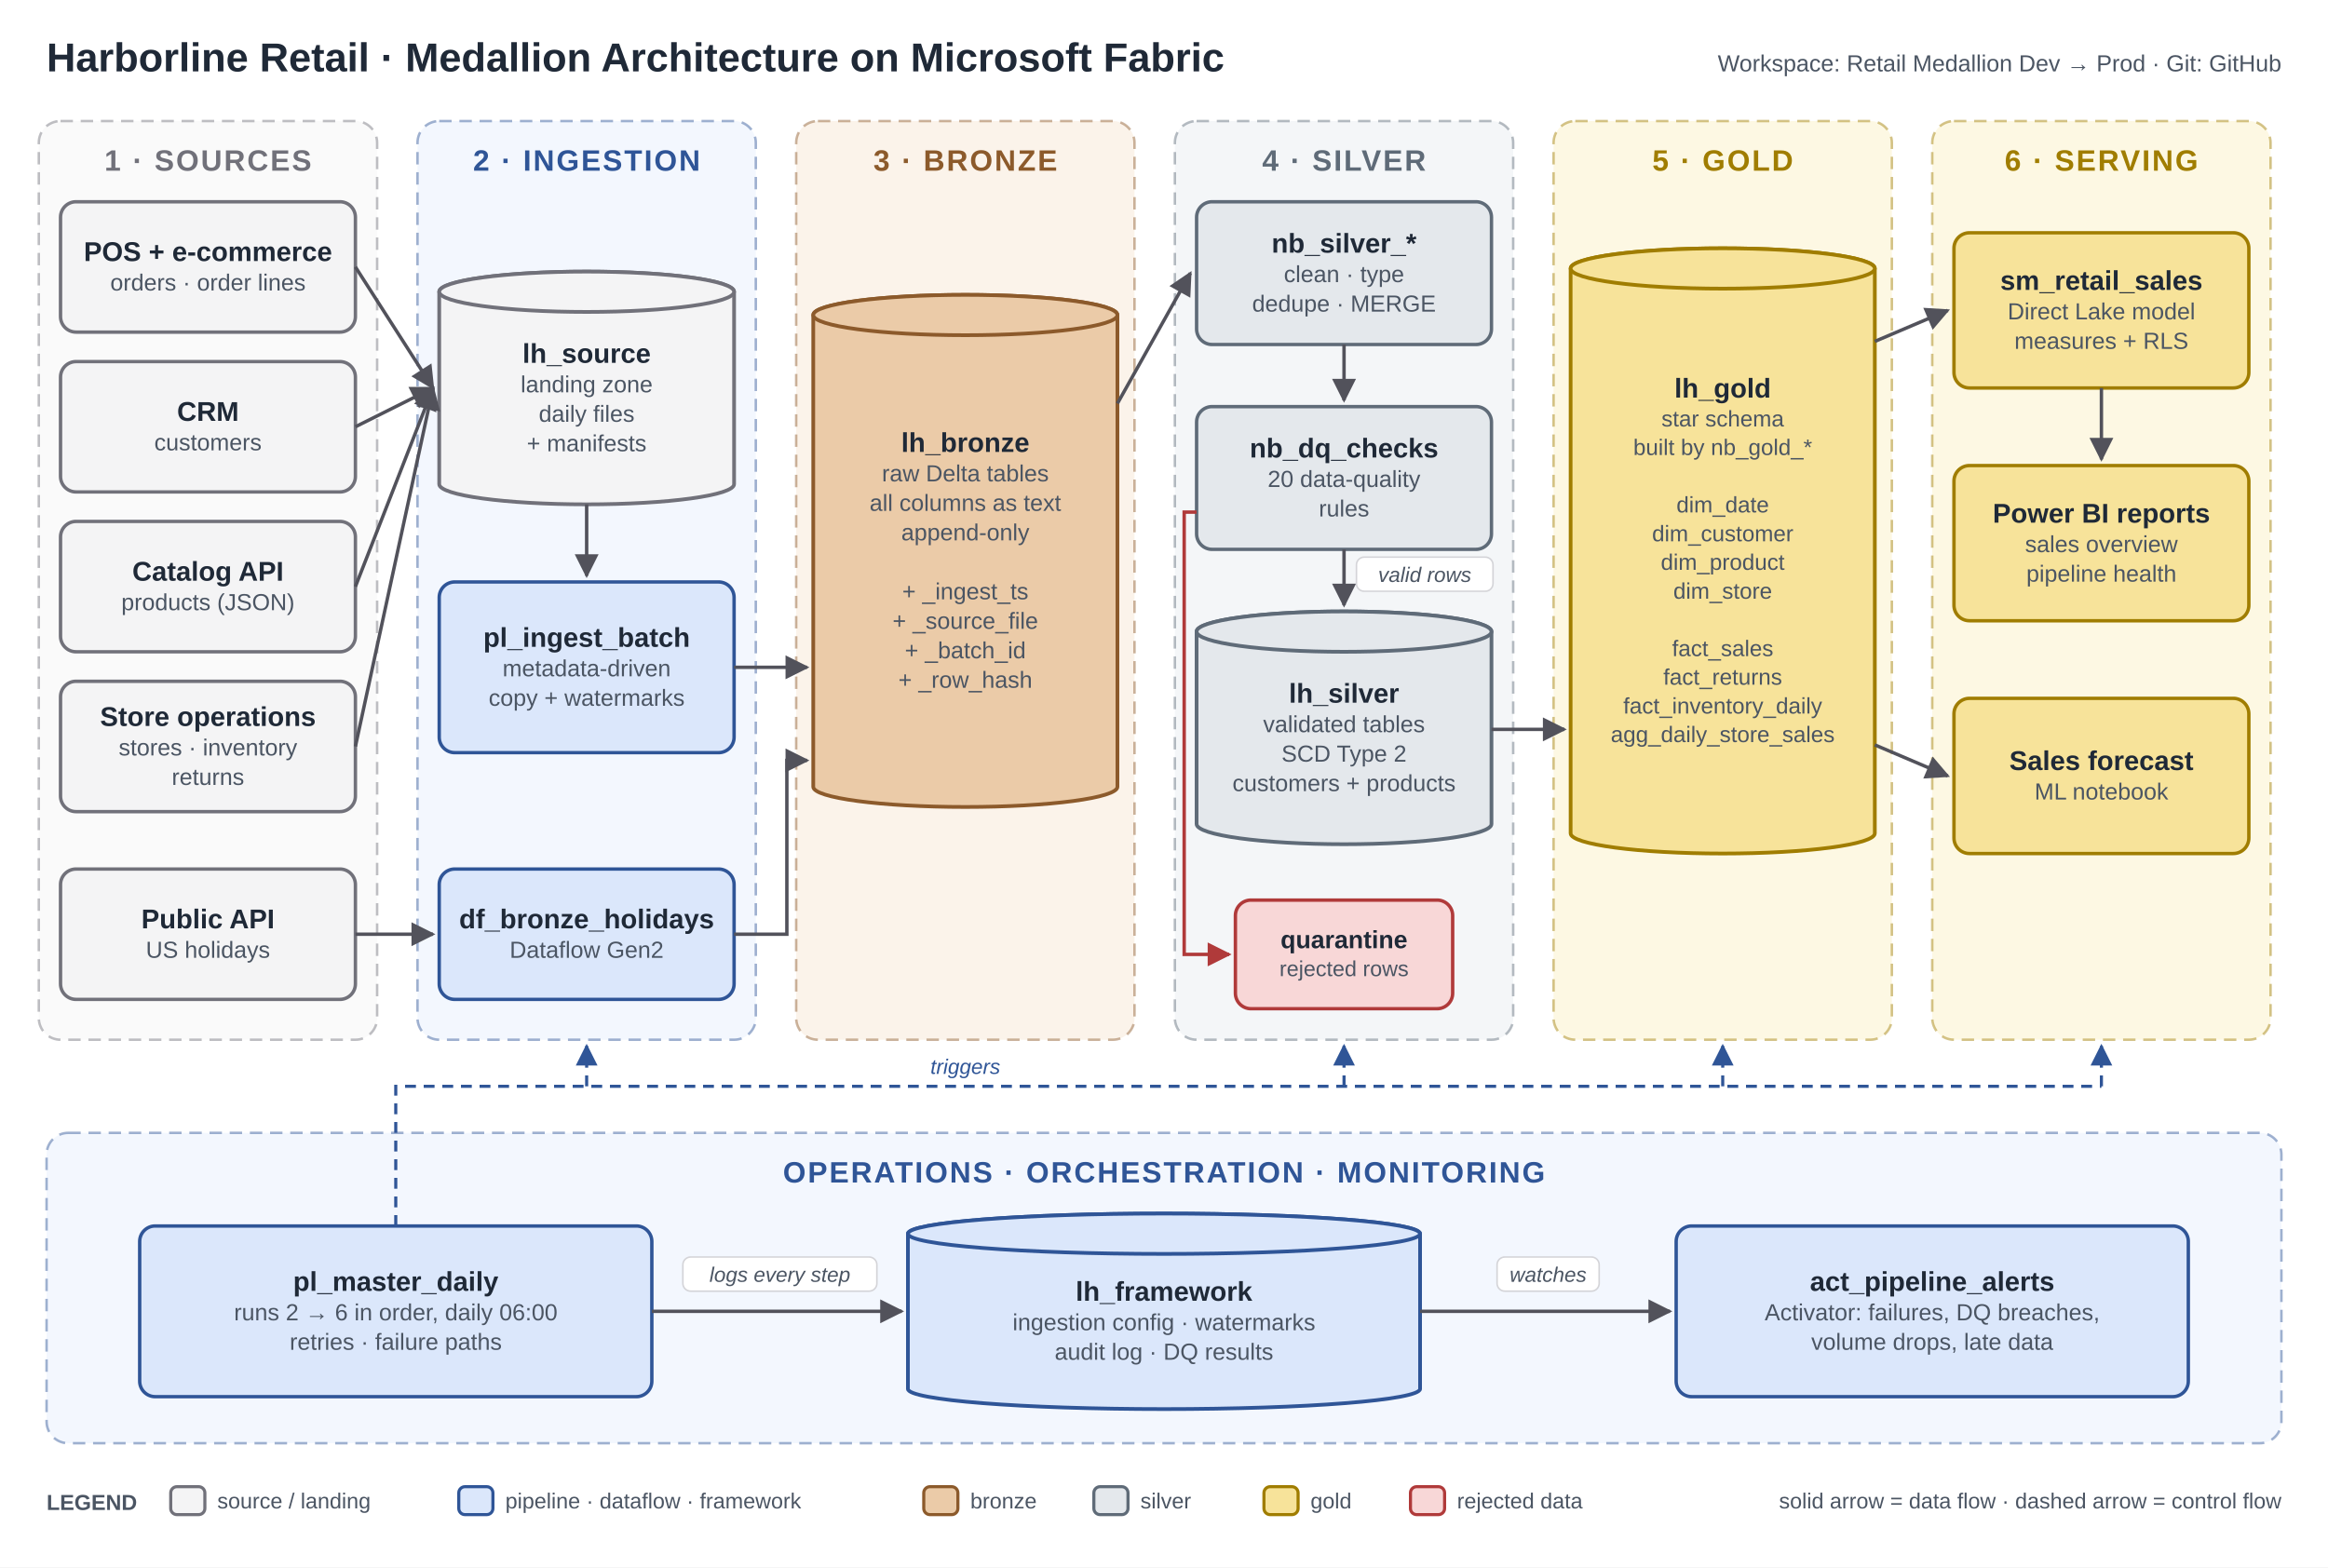
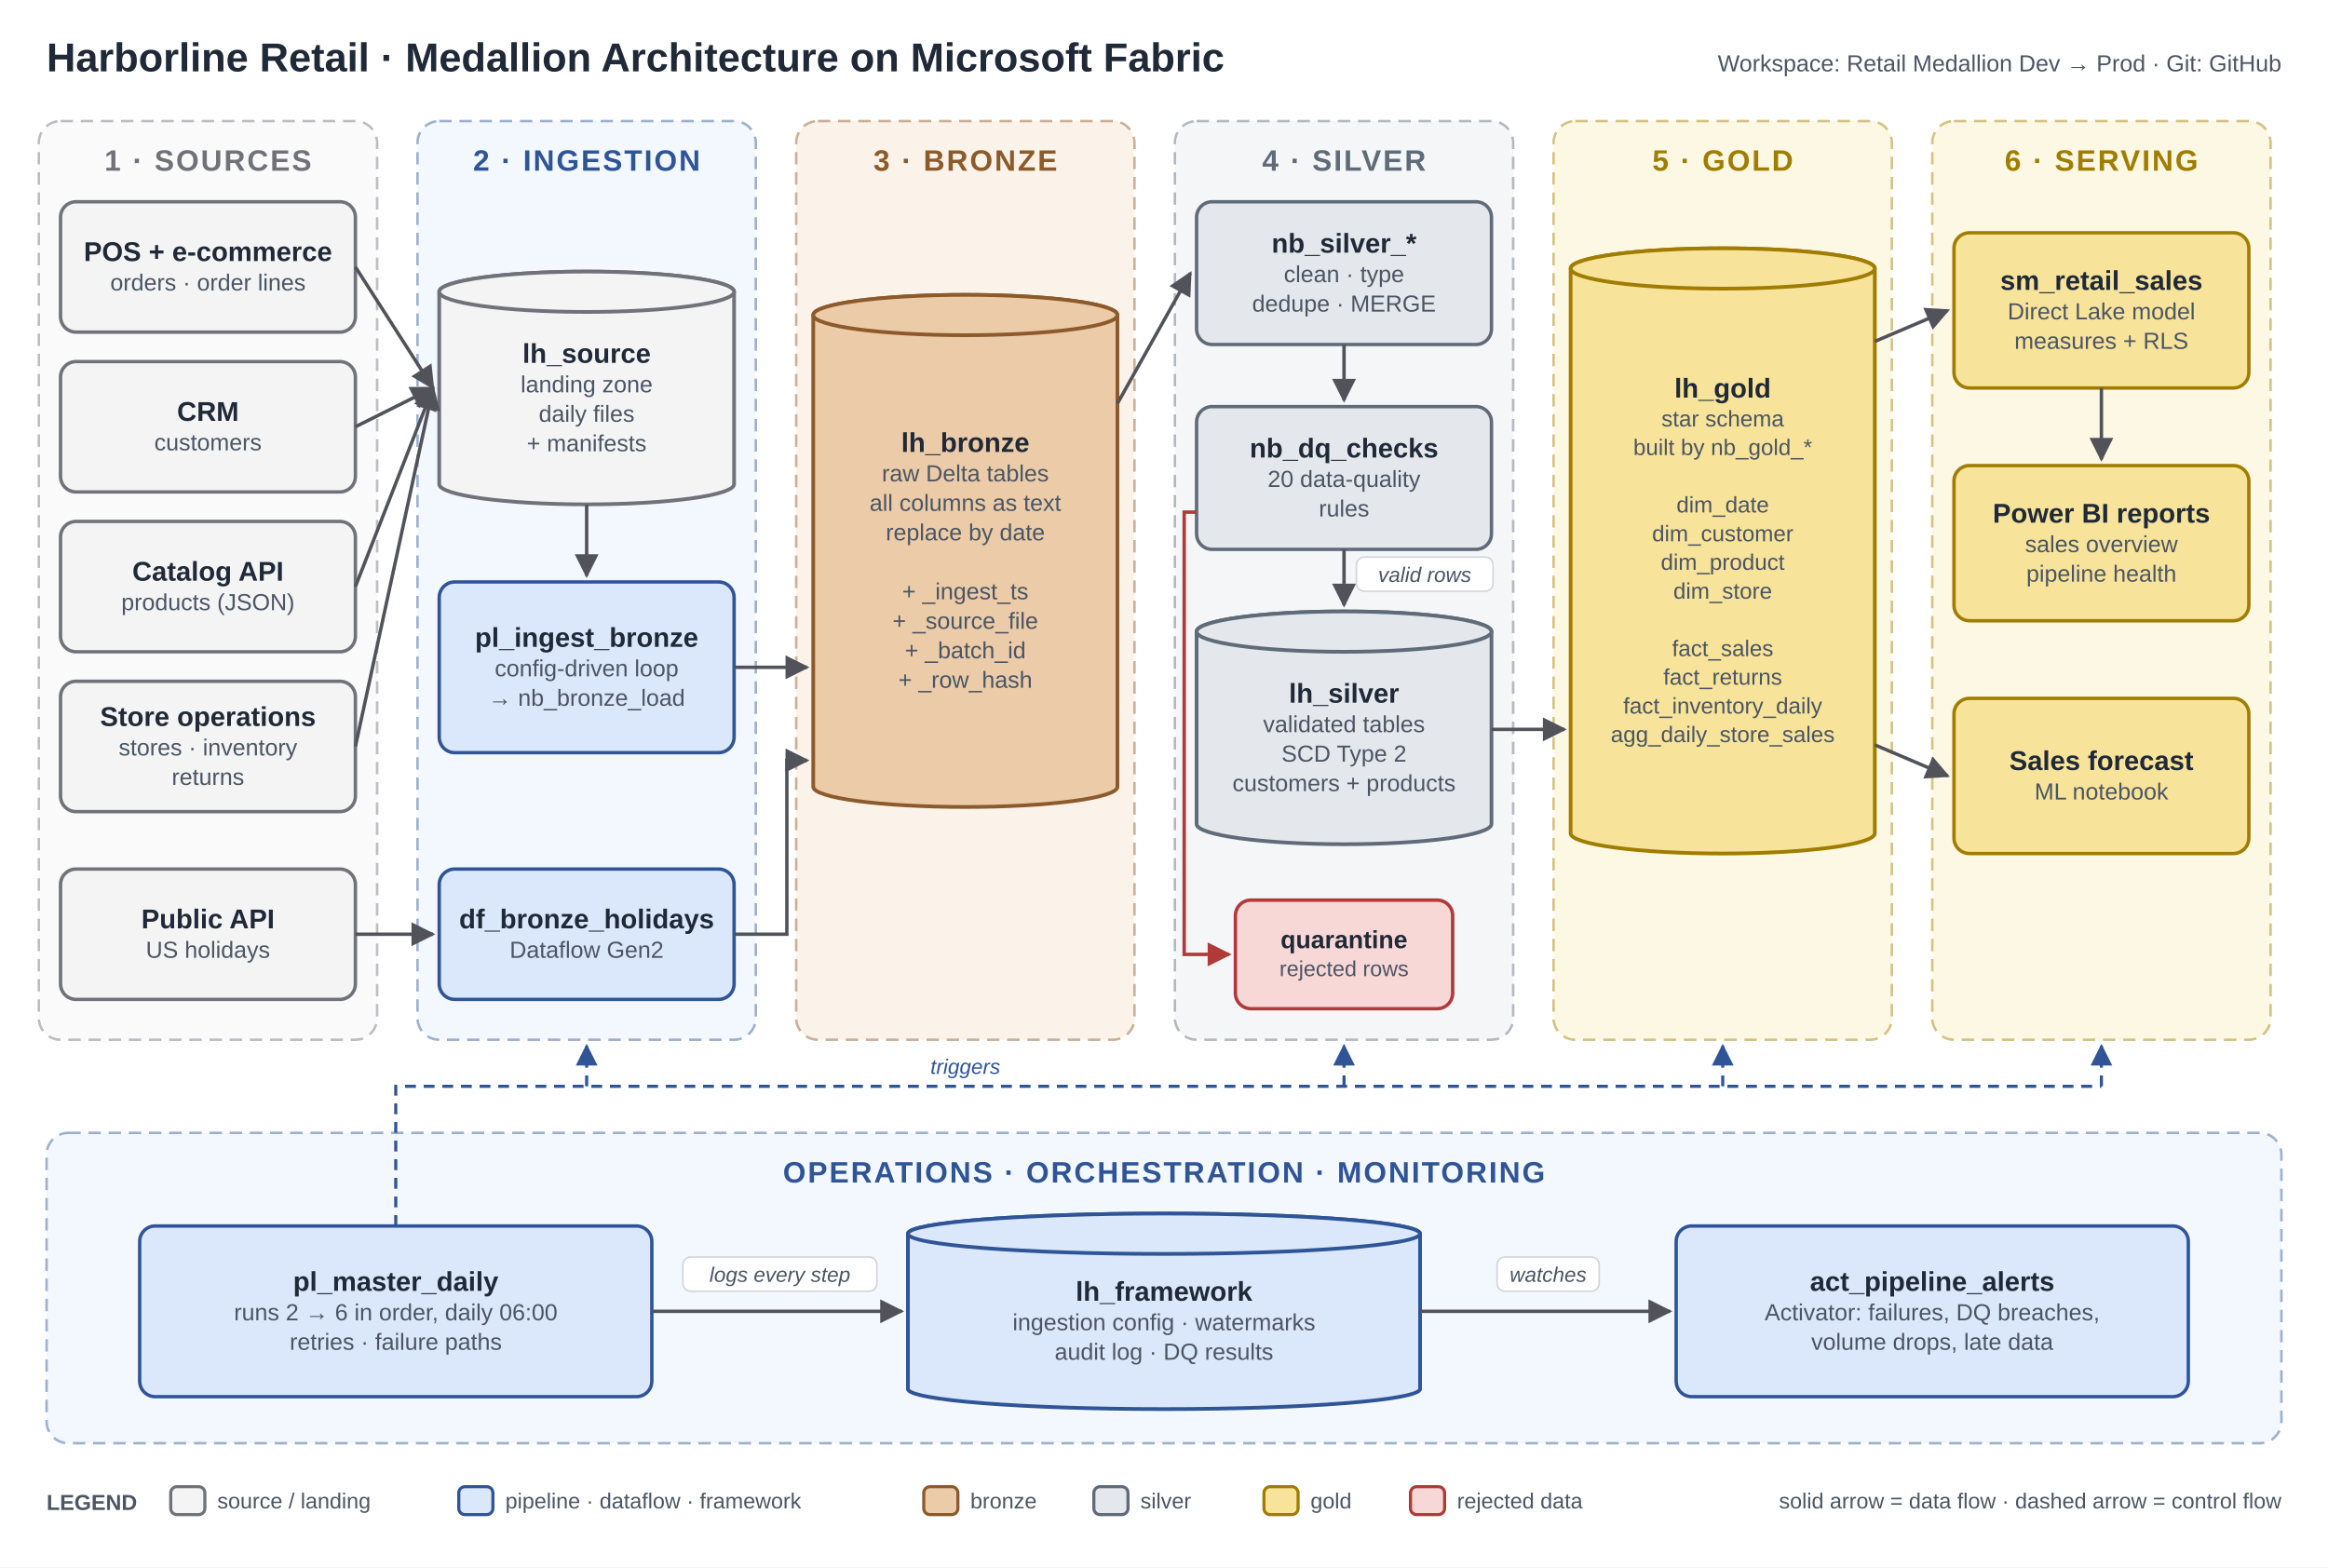
<svg xmlns="http://www.w3.org/2000/svg" viewBox="0 0 1500 1010" width="1500" height="1010" font-family="Segoe UI, Helvetica Neue, Arial, sans-serif">
  <defs>
    <marker id="ah52525B" viewBox="0 0 10 10" refX="9" refY="5" markerWidth="7" markerHeight="7" orient="auto-start-reverse">
      <path d="M0,0 L10,5 L0,10 z" fill="#52525B" />
    </marker>
    <marker id="ah2F5597" viewBox="0 0 10 10" refX="9" refY="5" markerWidth="7" markerHeight="7" orient="auto-start-reverse">
      <path d="M0,0 L10,5 L0,10 z" fill="#2F5597" />
    </marker>
    <marker id="ahB03A3A" viewBox="0 0 10 10" refX="9" refY="5" markerWidth="7" markerHeight="7" orient="auto-start-reverse">
      <path d="M0,0 L10,5 L0,10 z" fill="#B03A3A" />
    </marker>
  </defs>
  <rect width="1500" height="1010" fill="#FFFFFF" />
  <text x="30" y="46" font-size="26" font-weight="700" fill="#1F2937">Harborline Retail · Medallion Architecture on Microsoft Fabric</text>
  <text x="1470" y="46" font-size="15" fill="#4B5563" text-anchor="end">Workspace: Retail Medallion Dev → Prod · Git: GitHub</text>
  <rect x="25" y="78" width="218" height="592" rx="14" fill="#FAFAFA" stroke="#71717A" stroke-opacity="0.45" stroke-width="1.6" stroke-dasharray="8 5" />
  <text x="134.0" y="110" font-size="19" font-weight="700" fill="#71717A" text-anchor="middle" letter-spacing="1.2">1 · SOURCES</text>
  <rect x="269" y="78" width="218" height="592" rx="14" fill="#F3F7FE" stroke="#2F5597" stroke-opacity="0.45" stroke-width="1.6" stroke-dasharray="8 5" />
  <text x="378.0" y="110" font-size="19" font-weight="700" fill="#2F5597" text-anchor="middle" letter-spacing="1.2">2 · INGESTION</text>
  <rect x="513" y="78" width="218" height="592" rx="14" fill="#FBF3EA" stroke="#8C5A2B" stroke-opacity="0.45" stroke-width="1.6" stroke-dasharray="8 5" />
  <text x="622.0" y="110" font-size="19" font-weight="700" fill="#8C5A2B" text-anchor="middle" letter-spacing="1.2">3 · BRONZE</text>
  <rect x="757" y="78" width="218" height="592" rx="14" fill="#F4F6F8" stroke="#5F6B78" stroke-opacity="0.45" stroke-width="1.6" stroke-dasharray="8 5" />
  <text x="866.0" y="110" font-size="19" font-weight="700" fill="#5F6B78" text-anchor="middle" letter-spacing="1.2">4 · SILVER</text>
  <rect x="1001" y="78" width="218" height="592" rx="14" fill="#FDF8E3" stroke="#A07D00" stroke-opacity="0.45" stroke-width="1.6" stroke-dasharray="8 5" />
  <text x="1110.0" y="110" font-size="19" font-weight="700" fill="#A07D00" text-anchor="middle" letter-spacing="1.2">5 · GOLD</text>
  <rect x="1245" y="78" width="218" height="592" rx="14" fill="#FDF8E3" stroke="#A07D00" stroke-opacity="0.45" stroke-width="1.6" stroke-dasharray="8 5" />
  <text x="1354.0" y="110" font-size="19" font-weight="700" fill="#A07D00" text-anchor="middle" letter-spacing="1.2">6 · SERVING</text>
  <rect x="39.0" y="130" width="190" height="84" rx="10" fill="#F4F4F5" stroke="#71717A" stroke-width="2.2" />
  <text x="134.0" y="168.2" font-size="17.5" font-weight="700" fill="#1F2937" text-anchor="middle">POS + e-commerce</text>
  <text x="134.0" y="187.2" font-size="15" font-weight="400" fill="#4B5563" text-anchor="middle">orders · order lines</text>
  <rect x="39.0" y="233" width="190" height="84" rx="10" fill="#F4F4F5" stroke="#71717A" stroke-width="2.2" />
  <text x="134.0" y="271.2" font-size="17.5" font-weight="700" fill="#1F2937" text-anchor="middle">CRM</text>
  <text x="134.0" y="290.2" font-size="15" font-weight="400" fill="#4B5563" text-anchor="middle">customers</text>
  <rect x="39.0" y="336" width="190" height="84" rx="10" fill="#F4F4F5" stroke="#71717A" stroke-width="2.2" />
  <text x="134.0" y="374.2" font-size="17.5" font-weight="700" fill="#1F2937" text-anchor="middle">Catalog API</text>
  <text x="134.0" y="393.2" font-size="15" font-weight="400" fill="#4B5563" text-anchor="middle">products (JSON)</text>
  <rect x="39.0" y="439" width="190" height="84" rx="10" fill="#F4F4F5" stroke="#71717A" stroke-width="2.2" />
  <text x="134.0" y="467.8" font-size="17.5" font-weight="700" fill="#1F2937" text-anchor="middle">Store operations</text>
  <text x="134.0" y="486.8" font-size="15" font-weight="400" fill="#4B5563" text-anchor="middle">stores · inventory</text>
  <text x="134.0" y="505.8" font-size="15" font-weight="400" fill="#4B5563" text-anchor="middle">returns</text>
  <rect x="39.0" y="560" width="190" height="84" rx="10" fill="#F4F4F5" stroke="#71717A" stroke-width="2.2" />
  <text x="134.0" y="598.2" font-size="17.5" font-weight="700" fill="#1F2937" text-anchor="middle">Public API</text>
  <text x="134.0" y="617.2" font-size="15" font-weight="400" fill="#4B5563" text-anchor="middle">US holidays</text>
  <path d="M283.0,188 L283.0,312 A95.0,13 0 0 0 473.0,312 L473.0,188 A95.0,13 0 0 0 283.0,188 Z" fill="#F4F4F5" stroke="#71717A" stroke-width="2.4" />
  <ellipse cx="378.0" cy="188" rx="95.0" ry="13" fill="#F4F4F5" stroke="#71717A" stroke-width="2.4" />
  <text x="378.0" y="233.8" font-size="17.5" font-weight="700" fill="#1F2937" text-anchor="middle">lh_source</text>
  <text x="378.0" y="252.8" font-size="15" font-weight="400" fill="#4B5563" text-anchor="middle">landing zone</text>
  <text x="378.0" y="271.8" font-size="15" font-weight="400" fill="#4B5563" text-anchor="middle">daily files</text>
  <text x="378.0" y="290.8" font-size="15" font-weight="400" fill="#4B5563" text-anchor="middle">+ manifests</text>
  <rect x="283.0" y="375" width="190" height="110" rx="10" fill="#DBE7FB" stroke="#2F5597" stroke-width="2.2" />
-   <text x="378.0" y="416.8" font-size="17.5" font-weight="700" fill="#1F2937" text-anchor="middle">pl_ingest_batch</text>
-   <text x="378.0" y="435.8" font-size="15" font-weight="400" fill="#4B5563" text-anchor="middle">metadata-driven</text>
-   <text x="378.0" y="454.8" font-size="15" font-weight="400" fill="#4B5563" text-anchor="middle">copy + watermarks</text>
+   <text x="378.0" y="416.8" font-size="17.5" font-weight="700" fill="#1F2937" text-anchor="middle">pl_ingest_bronze</text>
+   <text x="378.0" y="435.8" font-size="15" font-weight="400" fill="#4B5563" text-anchor="middle">config-driven loop</text>
+   <text x="378.0" y="454.8" font-size="15" font-weight="400" fill="#4B5563" text-anchor="middle">→ nb_bronze_load</text>
  <rect x="283.0" y="560" width="190" height="84" rx="10" fill="#DBE7FB" stroke="#2F5597" stroke-width="2.2" />
  <text x="378.0" y="598.2" font-size="17.5" font-weight="700" fill="#1F2937" text-anchor="middle">df_bronze_holidays</text>
  <text x="378.0" y="617.2" font-size="15" font-weight="400" fill="#4B5563" text-anchor="middle">Dataflow Gen2</text>
  <path d="M229.0,172.0 L279.0,250" fill="none" stroke="#52525B" stroke-width="2.2" marker-end="url(#ah52525B)" />
  <path d="M229.0,275.0 L279.0,250" fill="none" stroke="#52525B" stroke-width="2.2" marker-end="url(#ah52525B)" />
  <path d="M229.0,378.0 L279.0,250" fill="none" stroke="#52525B" stroke-width="2.2" marker-end="url(#ah52525B)" />
  <path d="M229.0,481.0 L279.0,250" fill="none" stroke="#52525B" stroke-width="2.2" marker-end="url(#ah52525B)" />
  <path d="M378.0,325 L378.0,371" fill="none" stroke="#52525B" stroke-width="2.2" marker-end="url(#ah52525B)" />
  <path d="M229.0,602.0 L279.0,602.0" fill="none" stroke="#52525B" stroke-width="2.2" marker-end="url(#ah52525B)" />
  <path d="M524.0,203 L524.0,507 A98.0,13 0 0 0 720.0,507 L720.0,203 A98.0,13 0 0 0 524.0,203 Z" fill="#EBCBA8" stroke="#8C5A2B" stroke-width="2.4" />
  <ellipse cx="622.0" cy="203" rx="98.0" ry="13" fill="#EBCBA8" stroke="#8C5A2B" stroke-width="2.4" />
  <text x="622.0" y="291.2" font-size="17.5" font-weight="700" fill="#1F2937" text-anchor="middle">lh_bronze</text>
  <text x="622.0" y="310.2" font-size="15" font-weight="400" fill="#4B5563" text-anchor="middle">raw Delta tables</text>
  <text x="622.0" y="329.2" font-size="15" font-weight="400" fill="#4B5563" text-anchor="middle">all columns as text</text>
-   <text x="622.0" y="348.2" font-size="15" font-weight="400" fill="#4B5563" text-anchor="middle">append-only</text>
+   <text x="622.0" y="348.2" font-size="15" font-weight="400" fill="#4B5563" text-anchor="middle">replace by date</text>
  <text x="622.0" y="367.2" font-size="15" font-weight="400" fill="#4B5563" text-anchor="middle" />
  <text x="622.0" y="386.2" font-size="15" font-weight="400" fill="#4B5563" text-anchor="middle">+ _ingest_ts</text>
  <text x="622.0" y="405.2" font-size="15" font-weight="400" fill="#4B5563" text-anchor="middle">+ _source_file</text>
  <text x="622.0" y="424.2" font-size="15" font-weight="400" fill="#4B5563" text-anchor="middle">+ _batch_id</text>
  <text x="622.0" y="443.2" font-size="15" font-weight="400" fill="#4B5563" text-anchor="middle">+ _row_hash</text>
  <path d="M473.0,430 L520.0,430" fill="none" stroke="#52525B" stroke-width="2.2" marker-end="url(#ah52525B)" />
  <path d="M473.0,602 L507,602 L507,490 L520.0,490" fill="none" stroke="#52525B" stroke-width="2.2" marker-end="url(#ah52525B)" />
  <rect x="771.0" y="130" width="190" height="92" rx="10" fill="#E4E8EC" stroke="#5F6B78" stroke-width="2.2" />
  <text x="866.0" y="162.8" font-size="17.5" font-weight="700" fill="#1F2937" text-anchor="middle">nb_silver_*</text>
  <text x="866.0" y="181.8" font-size="15" font-weight="400" fill="#4B5563" text-anchor="middle">clean · type</text>
  <text x="866.0" y="200.8" font-size="15" font-weight="400" fill="#4B5563" text-anchor="middle">dedupe · MERGE</text>
  <rect x="771.0" y="262" width="190" height="92" rx="10" fill="#E4E8EC" stroke="#5F6B78" stroke-width="2.2" />
  <text x="866.0" y="294.8" font-size="17.5" font-weight="700" fill="#1F2937" text-anchor="middle">nb_dq_checks</text>
  <text x="866.0" y="313.8" font-size="15" font-weight="400" fill="#4B5563" text-anchor="middle">20 data-quality</text>
  <text x="866.0" y="332.8" font-size="15" font-weight="400" fill="#4B5563" text-anchor="middle">rules</text>
  <path d="M771.0,407 L771.0,531 A95.0,13 0 0 0 961.0,531 L961.0,407 A95.0,13 0 0 0 771.0,407 Z" fill="#E4E8EC" stroke="#5F6B78" stroke-width="2.4" />
  <ellipse cx="866.0" cy="407" rx="95.0" ry="13" fill="#E4E8EC" stroke="#5F6B78" stroke-width="2.4" />
  <text x="866.0" y="452.8" font-size="17.5" font-weight="700" fill="#1F2937" text-anchor="middle">lh_silver</text>
  <text x="866.0" y="471.8" font-size="15" font-weight="400" fill="#4B5563" text-anchor="middle">validated tables</text>
  <text x="866.0" y="490.8" font-size="15" font-weight="400" fill="#4B5563" text-anchor="middle">SCD Type 2</text>
  <text x="866.0" y="509.8" font-size="15" font-weight="400" fill="#4B5563" text-anchor="middle">customers + products</text>
  <rect x="796.0" y="580" width="140" height="70" rx="10" fill="#F8D7D7" stroke="#B03A3A" stroke-width="2.2" />
  <text x="866.0" y="611.0" font-size="16" font-weight="700" fill="#1F2937" text-anchor="middle">quarantine</text>
  <text x="866.0" y="629.0" font-size="14" font-weight="400" fill="#4B5563" text-anchor="middle">rejected rows</text>
  <path d="M720.0,260 L767.0,176" fill="none" stroke="#52525B" stroke-width="2.2" marker-end="url(#ah52525B)" />
  <path d="M866.0,222 L866.0,258" fill="none" stroke="#52525B" stroke-width="2.2" marker-end="url(#ah52525B)" />
  <path d="M866.0,354 L866.0,390" fill="none" stroke="#52525B" stroke-width="2.2" marker-end="url(#ah52525B)" />
  <rect x="874.0" y="359" width="88.0" height="22" rx="5" fill="#FFFFFF" stroke="#D4D4D8" />
  <text x="918.0" y="375" font-size="13.5" fill="#4B5563" text-anchor="middle" font-style="italic">valid rows</text>
  <path d="M771.0,330 L763,330 L763,615 L792.0,615" fill="none" stroke="#B03A3A" stroke-width="2.2" marker-end="url(#ahB03A3A)" />
  <path d="M1012.0,173 L1012.0,537 A98.0,13 0 0 0 1208.0,537 L1208.0,173 A98.0,13 0 0 0 1012.0,173 Z" fill="#F7E39A" stroke="#A07D00" stroke-width="2.4" />
  <ellipse cx="1110.0" cy="173" rx="98.0" ry="13" fill="#F7E39A" stroke="#A07D00" stroke-width="2.4" />
  <text x="1110.0" y="256.2" font-size="17.5" font-weight="700" fill="#1F2937" text-anchor="middle">lh_gold</text>
  <text x="1110.0" y="274.8" font-size="14.5" font-weight="400" fill="#4B5563" text-anchor="middle">star schema</text>
  <text x="1110.0" y="293.2" font-size="14.5" font-weight="400" fill="#4B5563" text-anchor="middle">built by nb_gold_*</text>
  <text x="1110.0" y="311.8" font-size="14.5" font-weight="400" fill="#4B5563" text-anchor="middle" />
  <text x="1110.0" y="330.2" font-size="14.5" font-weight="400" fill="#4B5563" text-anchor="middle">dim_date</text>
  <text x="1110.0" y="348.8" font-size="14.5" font-weight="400" fill="#4B5563" text-anchor="middle">dim_customer</text>
  <text x="1110.0" y="367.2" font-size="14.5" font-weight="400" fill="#4B5563" text-anchor="middle">dim_product</text>
  <text x="1110.0" y="385.8" font-size="14.5" font-weight="400" fill="#4B5563" text-anchor="middle">dim_store</text>
  <text x="1110.0" y="404.2" font-size="14.5" font-weight="400" fill="#4B5563" text-anchor="middle" />
  <text x="1110.0" y="422.8" font-size="14.5" font-weight="400" fill="#4B5563" text-anchor="middle">fact_sales</text>
  <text x="1110.0" y="441.2" font-size="14.5" font-weight="400" fill="#4B5563" text-anchor="middle">fact_returns</text>
  <text x="1110.0" y="459.8" font-size="14.5" font-weight="400" fill="#4B5563" text-anchor="middle">fact_inventory_daily</text>
  <text x="1110.0" y="478.2" font-size="14.5" font-weight="400" fill="#4B5563" text-anchor="middle">agg_daily_store_sales</text>
  <path d="M961.0,470 L1008.0,470" fill="none" stroke="#52525B" stroke-width="2.2" marker-end="url(#ah52525B)" />
  <rect x="1259.0" y="150" width="190" height="100" rx="10" fill="#F7E39A" stroke="#A07D00" stroke-width="2.2" />
  <text x="1354.0" y="186.8" font-size="17.5" font-weight="700" fill="#1F2937" text-anchor="middle">sm_retail_sales</text>
  <text x="1354.0" y="205.8" font-size="15" font-weight="400" fill="#4B5563" text-anchor="middle">Direct Lake model</text>
  <text x="1354.0" y="224.8" font-size="15" font-weight="400" fill="#4B5563" text-anchor="middle">measures + RLS</text>
  <rect x="1259.0" y="300" width="190" height="100" rx="10" fill="#F7E39A" stroke="#A07D00" stroke-width="2.2" />
  <text x="1354.0" y="336.8" font-size="17.5" font-weight="700" fill="#1F2937" text-anchor="middle">Power BI reports</text>
  <text x="1354.0" y="355.8" font-size="15" font-weight="400" fill="#4B5563" text-anchor="middle">sales overview</text>
  <text x="1354.0" y="374.8" font-size="15" font-weight="400" fill="#4B5563" text-anchor="middle">pipeline health</text>
  <rect x="1259.0" y="450" width="190" height="100" rx="10" fill="#F7E39A" stroke="#A07D00" stroke-width="2.2" />
  <text x="1354.0" y="496.2" font-size="17.5" font-weight="700" fill="#1F2937" text-anchor="middle">Sales forecast</text>
  <text x="1354.0" y="515.2" font-size="15" font-weight="400" fill="#4B5563" text-anchor="middle">ML notebook</text>
  <path d="M1208.0,220 L1255.0,200" fill="none" stroke="#52525B" stroke-width="2.2" marker-end="url(#ah52525B)" />
  <path d="M1354.0,250 L1354.0,296" fill="none" stroke="#52525B" stroke-width="2.2" marker-end="url(#ah52525B)" />
  <path d="M1208.0,480 L1255.0,500" fill="none" stroke="#52525B" stroke-width="2.2" marker-end="url(#ah52525B)" />
  <rect x="30" y="730" width="1440" height="200" rx="14" fill="#F3F7FE" stroke="#2F5597" stroke-opacity="0.45" stroke-width="1.6" stroke-dasharray="8 5" />
  <text x="750.0" y="762" font-size="19" font-weight="700" fill="#2F5597" text-anchor="middle" letter-spacing="1.2">OPERATIONS · ORCHESTRATION · MONITORING</text>
  <rect x="90" y="790" width="330" height="110" rx="10" fill="#DBE7FB" stroke="#2F5597" stroke-width="2.2" />
  <text x="255.0" y="831.8" font-size="17.5" font-weight="700" fill="#1F2937" text-anchor="middle">pl_master_daily</text>
  <text x="255.0" y="850.8" font-size="15" font-weight="400" fill="#4B5563" text-anchor="middle">runs 2 → 6 in order, daily 06:00</text>
  <text x="255.0" y="869.8" font-size="15" font-weight="400" fill="#4B5563" text-anchor="middle">retries · failure paths</text>
  <path d="M585.0,795 L585.0,895 A165.0,13 0 0 0 915.0,895 L915.0,795 A165.0,13 0 0 0 585.0,795 Z" fill="#DBE7FB" stroke="#2F5597" stroke-width="2.4" />
  <ellipse cx="750.0" cy="795" rx="165.0" ry="13" fill="#DBE7FB" stroke="#2F5597" stroke-width="2.4" />
  <text x="750.0" y="838.2" font-size="17.5" font-weight="700" fill="#1F2937" text-anchor="middle">lh_framework</text>
  <text x="750.0" y="857.2" font-size="15" font-weight="400" fill="#4B5563" text-anchor="middle">ingestion config · watermarks</text>
  <text x="750.0" y="876.2" font-size="15" font-weight="400" fill="#4B5563" text-anchor="middle">audit log · DQ results</text>
  <rect x="1080" y="790" width="330" height="110" rx="10" fill="#DBE7FB" stroke="#2F5597" stroke-width="2.2" />
  <text x="1245.0" y="831.8" font-size="17.5" font-weight="700" fill="#1F2937" text-anchor="middle">act_pipeline_alerts</text>
  <text x="1245.0" y="850.8" font-size="15" font-weight="400" fill="#4B5563" text-anchor="middle">Activator: failures, DQ breaches,</text>
  <text x="1245.0" y="869.8" font-size="15" font-weight="400" fill="#4B5563" text-anchor="middle">volume drops, late data</text>
  <path d="M420,845 L581.0,845" fill="none" stroke="#52525B" stroke-width="2.2" marker-end="url(#ah52525B)" />
  <rect x="440.0" y="810" width="125.0" height="22" rx="5" fill="#FFFFFF" stroke="#D4D4D8" />
  <text x="502.5" y="826" font-size="13.5" fill="#4B5563" text-anchor="middle" font-style="italic">logs every step</text>
  <path d="M915.0,845 L1076,845" fill="none" stroke="#52525B" stroke-width="2.2" marker-end="url(#ah52525B)" />
  <rect x="964.6" y="810" width="65.8" height="22" rx="5" fill="#FFFFFF" stroke="#D4D4D8" />
  <text x="997.5" y="826" font-size="13.5" fill="#4B5563" text-anchor="middle" font-style="italic">watches</text>
  <path d="M255.0,790 L255.0,700 L1354.0,700" fill="none" stroke="#2F5597" stroke-width="2" stroke-dasharray="7 5" />
  <path d="M378.0,700 L378.0,674" fill="none" stroke="#2F5597" stroke-width="2" stroke-dasharray="7 5" marker-end="url(#ah2F5597)" />
  <path d="M866.0,700 L866.0,674" fill="none" stroke="#2F5597" stroke-width="2" stroke-dasharray="7 5" marker-end="url(#ah2F5597)" />
  <path d="M1110.0,700 L1110.0,674" fill="none" stroke="#2F5597" stroke-width="2" stroke-dasharray="7 5" marker-end="url(#ah2F5597)" />
  <path d="M1354.0,700 L1354.0,674" fill="none" stroke="#2F5597" stroke-width="2" stroke-dasharray="7 5" marker-end="url(#ah2F5597)" />
  <text x="622.0" y="692" font-size="13.5" fill="#2F5597" text-anchor="middle" font-style="italic">triggers</text>
  <text x="30" y="973" font-size="14" font-weight="700" fill="#4B5563">LEGEND</text>
  <rect x="110" y="958" width="22" height="18" rx="4" fill="#F4F4F5" stroke="#71717A" stroke-width="2" />
  <text x="140" y="972" font-size="14" fill="#4B5563">source / landing</text>
  <rect x="295.6" y="958" width="22" height="18" rx="4" fill="#DBE7FB" stroke="#2F5597" stroke-width="2" />
  <text x="325.6" y="972" font-size="14" fill="#4B5563">pipeline · dataflow · framework</text>
  <rect x="595.2" y="958" width="22" height="18" rx="4" fill="#EBCBA8" stroke="#8C5A2B" stroke-width="2" />
  <text x="625.2" y="972" font-size="14" fill="#4B5563">bronze</text>
  <rect x="704.8" y="958" width="22" height="18" rx="4" fill="#E4E8EC" stroke="#5F6B78" stroke-width="2" />
  <text x="734.8" y="972" font-size="14" fill="#4B5563">silver</text>
  <rect x="814.4" y="958" width="22" height="18" rx="4" fill="#F7E39A" stroke="#A07D00" stroke-width="2" />
  <text x="844.4" y="972" font-size="14" fill="#4B5563">gold</text>
  <rect x="908.8" y="958" width="22" height="18" rx="4" fill="#F8D7D7" stroke="#B03A3A" stroke-width="2" />
  <text x="938.8" y="972" font-size="14" fill="#4B5563">rejected data</text>
  <text x="1470" y="972" font-size="14" fill="#4B5563" text-anchor="end">solid arrow = data flow · dashed arrow = control flow</text>
</svg>
